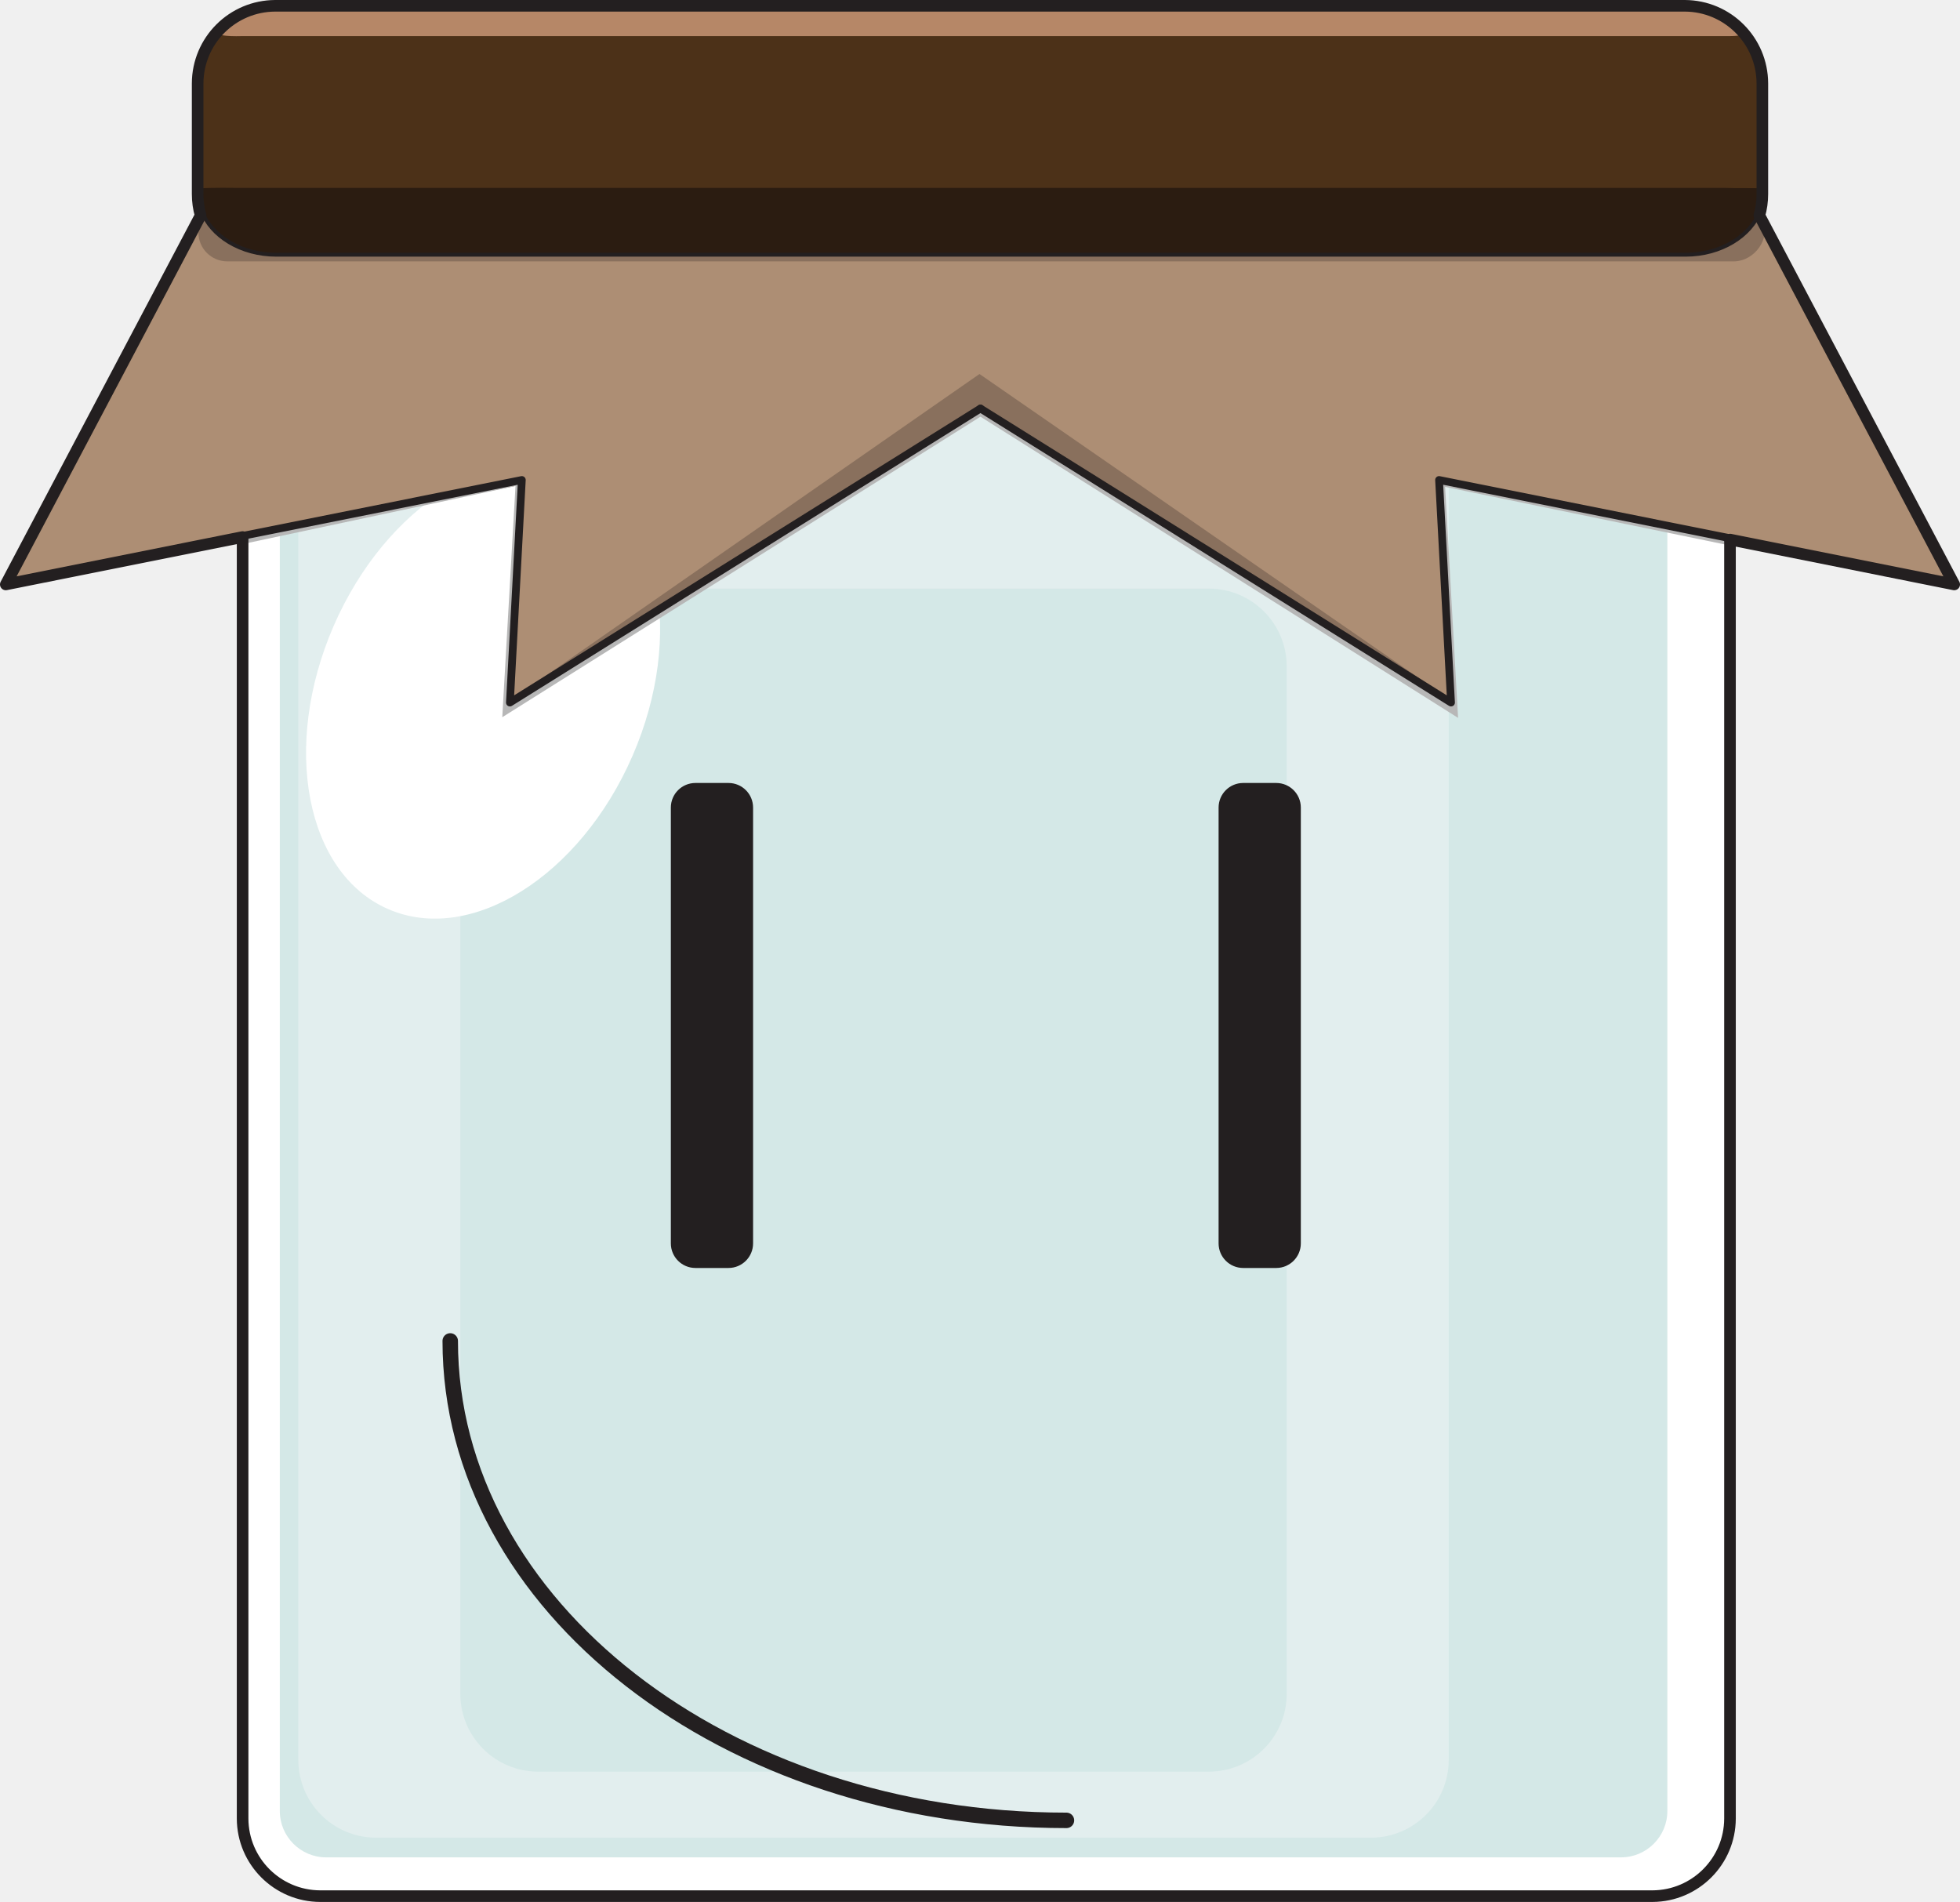
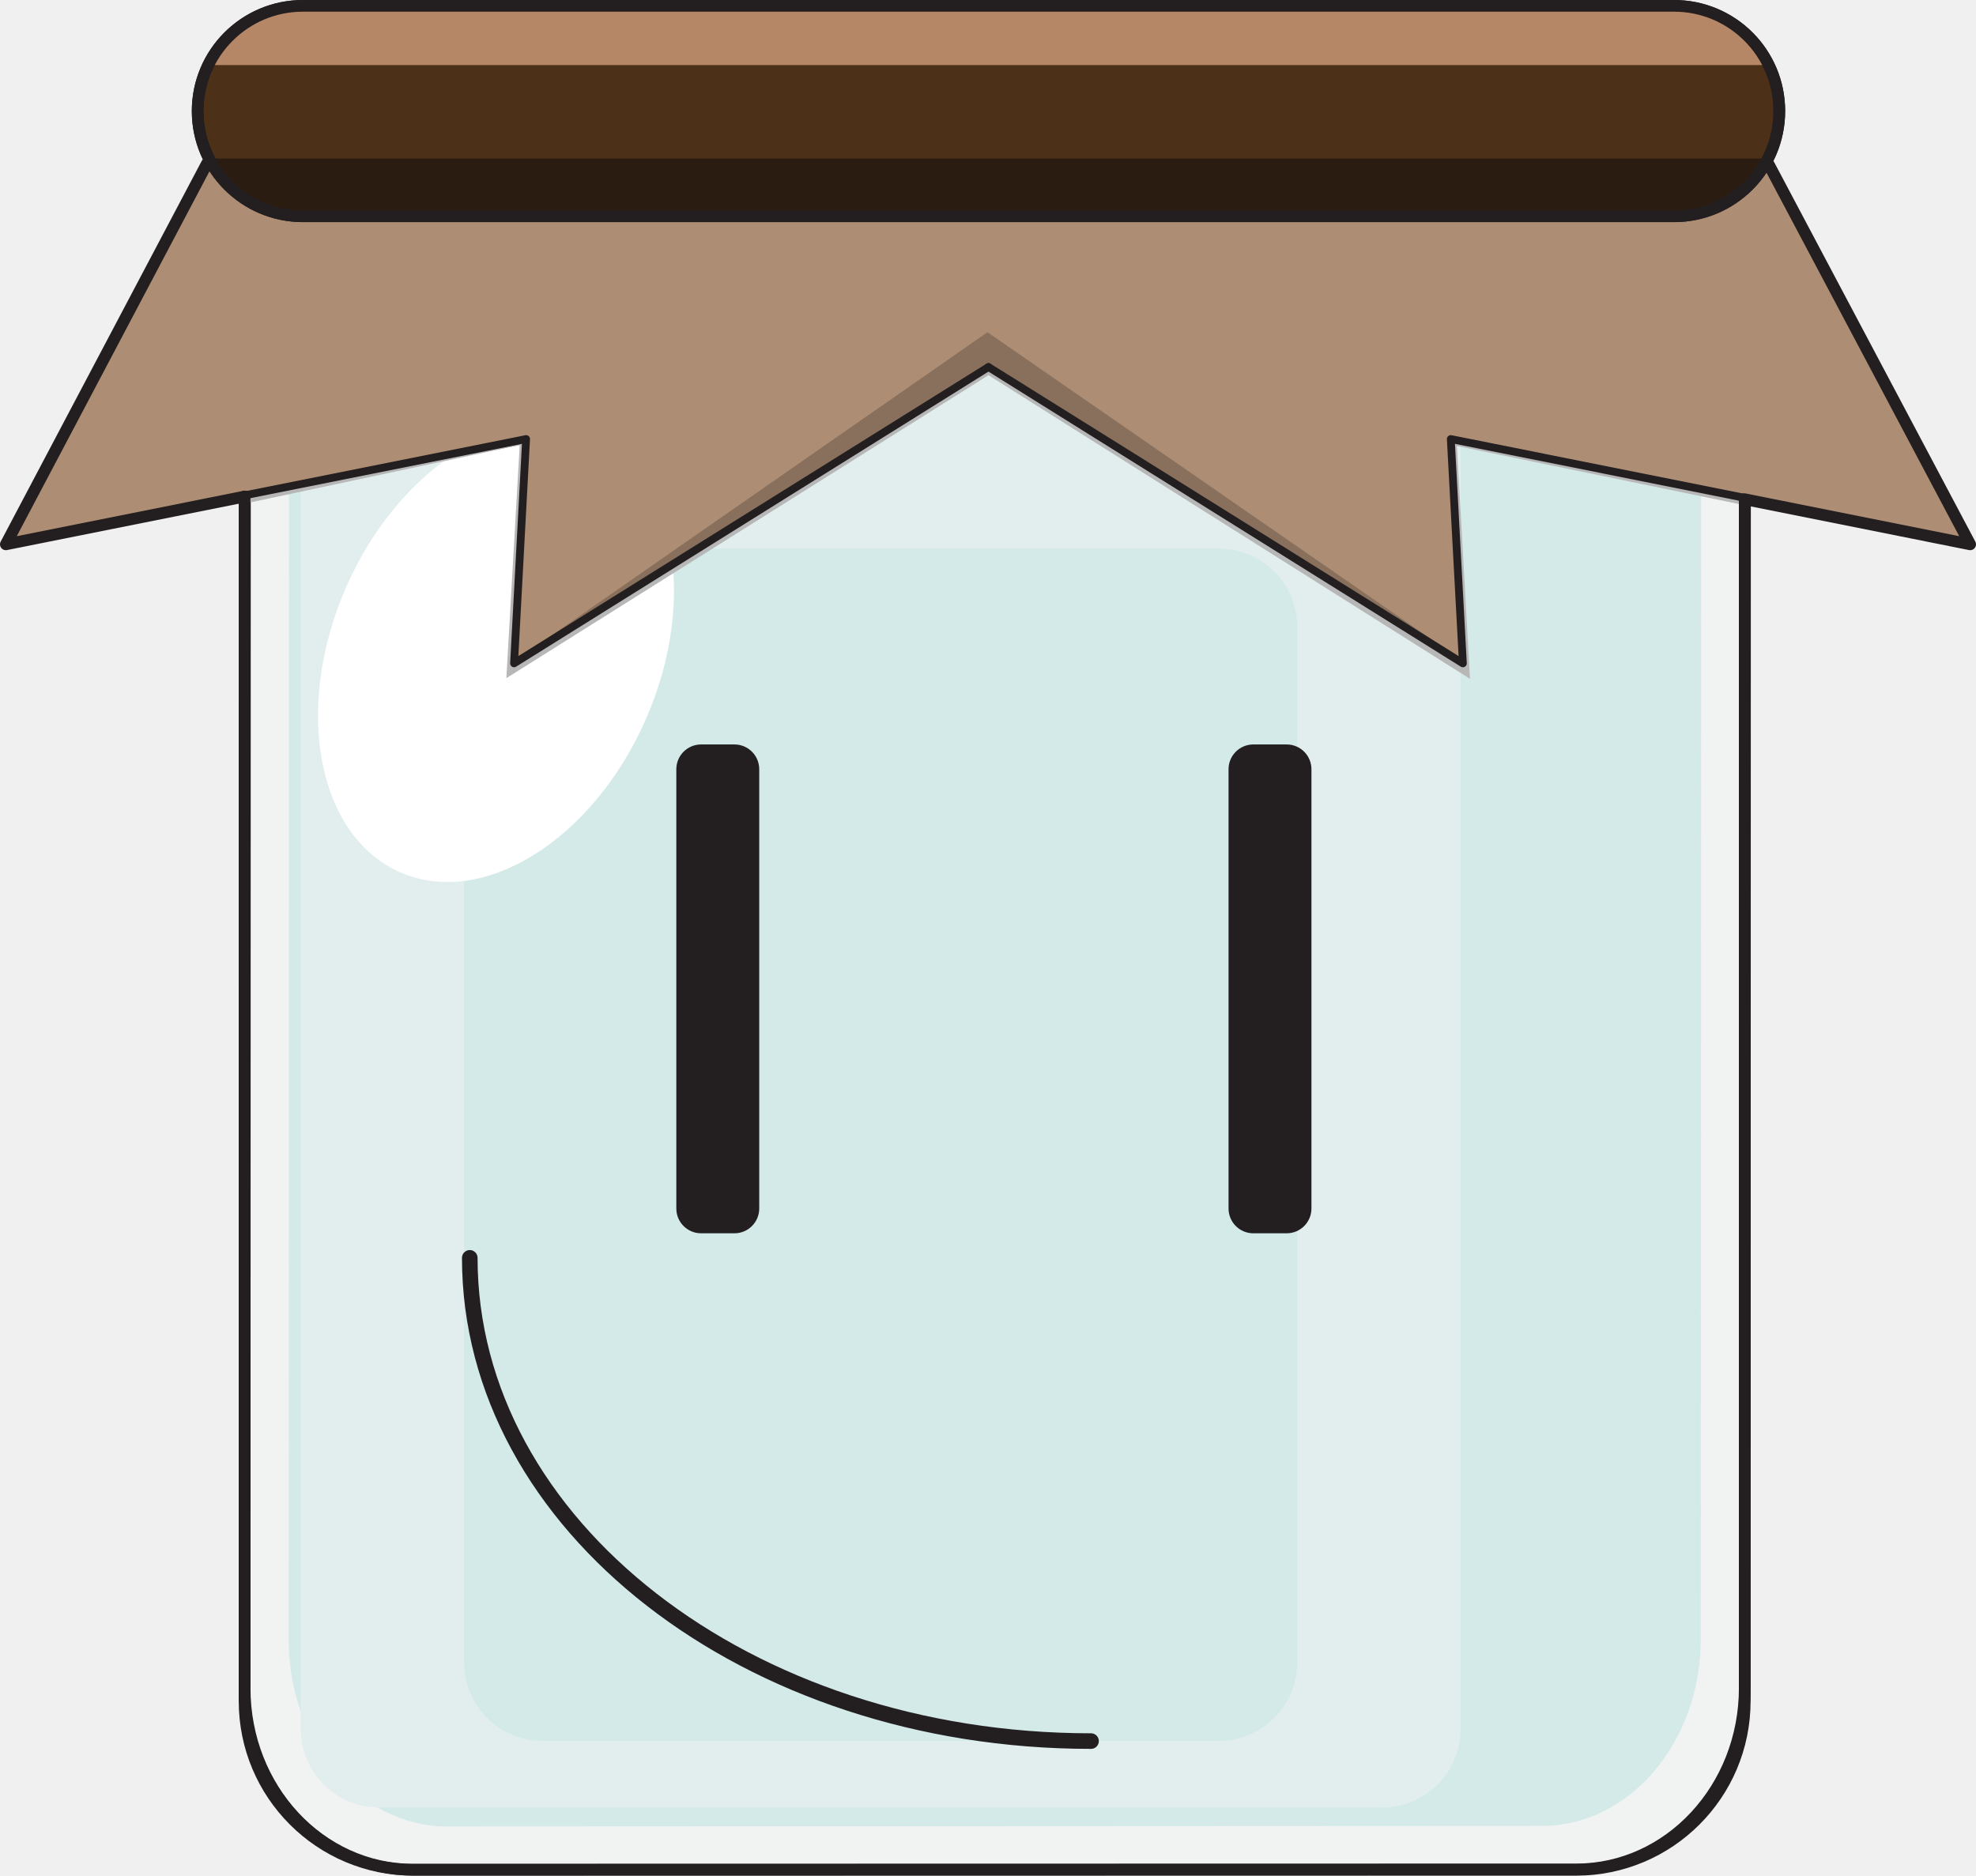
- <svg xmlns="http://www.w3.org/2000/svg" viewBox="0 0 506.94 491.92">
-   <path d="M434.45 490.42l-357.76-.85c-3.36-.17-12.83-5.63-12.83-12.23l-1.11-376.08c0-6.627 5.373-12 12-12h360.7c6.627 0 12 5.373 12 12l-.57 376.9c.04-.91-13.43 12.26-12.43 12.26z" fill="#fff" />
-   <path d="M438.05 65.47H68.11c-9.389 0-17-7.611-17-17V20.12c0-9.35 7.52-17.89 16.87-17.89h370c9.35 0 17.73 8.48 17.73 17.83l.31 28.48c.06 9.34-8.57 16.93-17.97 16.93z" fill="#4c3118" />
-   <rect x="72.37" y="99.29" width="358.88" height="381.1" rx="12" fill="#d4e8e7" />
-   <path d="M354.63 99.29H97.23c-11.071.033-20.037 8.999-20.07 20.07v335.87c.033 11.071 8.999 20.037 20.07 20.07h257.4c11.071-.033 20.037-8.999 20.07-20.07V119.36c-.033-11.071-8.999-20.037-20.07-20.07zM332.8 438.14c-.033 11.071-8.999 20.037-20.07 20.07h-173.6c-11.071-.033-20.037-8.999-20.07-20.07V172.31c.033-11.071 8.999-20.037 20.07-20.07h173.6c11.071.033 20.037 8.999 20.07 20.07z" fill="#e2eeee" />
-   <ellipse cx="124.84" cy="189.21" rx="61.35" ry="42.01" transform="matrix(.4 -.92 .92 .4 -99.06 217.86)" fill="#fff" />
-   <g fill="#ad8e74">
-     <path d="M52.69 56.19L1.5 151.52l133.95-26.25-2.59 56.29 121.26-75.26 120.93 74.79-2.13-56.21 133 27.46-50.47-95.46-14.39 9.75H67.3s-10.69-4.61-14.61-10.44z" />
-     <path d="M52.13 55.64l-50.75 96.1 133.48-27-2.6 56.29 121.26-75.25 120.93 74.76-2.08-56.26 133 27.46-50.44-95.44-14.39 9.74H66.74s-10.69-4.58-14.61-10.4z" />
+ <svg xmlns="http://www.w3.org/2000/svg" viewBox="0 0 506.94 481.27">
+   <defs>
+     <style>.cls-1{fill:#d4e8e7;}.cls-2{fill:#f1f2f2;}.cls-11,.cls-12,.cls-13,.cls-16,.cls-2,.cls-9{stroke:#231f20;}.cls-11,.cls-12,.cls-2,.cls-9{stroke-linecap:round;stroke-linejoin:round;}.cls-13,.cls-16,.cls-2,.cls-9{stroke-width:3px;}.cls-3{fill:#d4eae9;}.cls-4{fill:#e2eeee;}.cls-5{fill:#fff;}.cls-6{fill:#ad8e74;}.cls-7{fill:#89705d;}.cls-8{fill:#b7b7b7;}.cls-11,.cls-12,.cls-16,.cls-9{fill:none;}.cls-10{fill:#231f20;}.cls-11{stroke-width:2px;}.cls-12{stroke-width:4px;}.cls-13{fill:#4c3118;}.cls-13,.cls-16{stroke-miterlimit:10;}.cls-14{fill:#b68767;}.cls-15{fill:#2b1c11;}</style>
+   </defs>
+   <g id="Layer_1" data-name="Layer 1">
+     <path class="cls-1" d="M433.44,107.36l-355.1-1c0,.4,0,.8,0,1.2l-.14,332.51c0,25.81,17.85,46.72,39.91,46.71l275.26-.14c22.05,0,39.93-20.94,39.94-46.74Z" transform="translate(-0.55 -21.6)" />
+     <path class="cls-2" d="M448.23,123.19,63.39,122.08c0,.4,0,.79,0,1.19L63.31,454.8c0,25.73,19.36,46.58,43.26,46.57l298.31-.06c23.9,0,43.28-20.87,43.29-46.59Z" transform="translate(-0.55 -21.6)" />
+     <path class="cls-3" d="M437,100.92l-362.28-1c0,.4,0,.81,0,1.22L74.6,442.35c0,26.48,18.22,47.94,40.72,47.93l280.81-.14c22.5,0,40.75-21.49,40.76-48Z" transform="translate(-0.55 -21.6)" />
+     <path class="cls-4" d="M355.18,109.41H97.78a20.13,20.13,0,0,0-20.07,20.07V465.35a20.13,20.13,0,0,0,20.07,20.07h257.4a20.13,20.13,0,0,0,20.07-20.07V129.48A20.13,20.13,0,0,0,355.18,109.41ZM333.35,448.26a20.13,20.13,0,0,1-20.07,20.07H139.68a20.13,20.13,0,0,1-20.07-20.07V182.43a20.13,20.13,0,0,1,20.07-20.07h173.6a20.13,20.13,0,0,1,20.07,20.07Z" transform="translate(-0.55 -21.6)" />
+     <ellipse class="cls-5" cx="127.79" cy="189.21" rx="61.35" ry="42.01" transform="translate(-97.28 209.09) rotate(-66.43)" />
+     <path class="cls-6" d="M53.24,66.31,2.05,161.64,136,135.39l-2.59,56.29,121.26-75.26,120.93,74.79L373.47,135l133,27.46L456,67l-14.39,9.75H67.85S57.16,72.14,53.24,66.31Z" transform="translate(-0.55 -21.6)" />
+     <path class="cls-6" d="M53.76,64.31,1.93,161.86l133.48-27-2.6,56.29,121.26-75.25L375,190.66l-2.08-56.26,133,27.46L454.4,64l-13.31,12.2H67.29S57.69,70.13,53.76,64.31Z" transform="translate(-0.55 -21.6)" />
+     <path class="cls-7" d="M132,191.66l121.89-84.81,121.41,84s0,0,0,0L254.22,116Z" transform="translate(-0.55 -21.6)" />
+     <polygon class="cls-8" points="447.12 129.54 373.77 114.44 377.12 174.19 253.59 96.28 129.91 174.02 133.33 114.2 63.02 129.18 63.1 127.42 134.76 112.7 131.59 170.46 253.63 93.63 374.98 169.88 372.43 112.7 446.78 127.42 447.12 129.54" />
+     <g id="jar_line" data-name="jar line">
+       <path class="cls-9" d="M448.16,150.13v308a43.27,43.27,0,0,1-43.27,43.27H106.57A43.27,43.27,0,0,1,63.3,458.1v-308c0-.37,0-.74,0-1.11" transform="translate(-0.55 -21.6)" />
+       <rect class="cls-10" x="173.51" y="191.03" width="21.27" height="125.44" rx="6.36" />
+       <polyline class="cls-9" points="62.75 127.42 1.5 139.68 53.07 42.01" />
+       <polyline class="cls-11" points="253.59 94.18 131.88 170.22 134.97 112.66 62.87 127.09" />
+       <polyline class="cls-9" points="447.49 128.08 505.44 139.68 453.85 42.35" />
+       <polyline class="cls-11" points="253.59 94.18 375.3 170.22 372.2 112.66 447.61 127.75" />
+       <rect class="cls-10" x="315.18" y="191.03" width="21.27" height="125.44" rx="6.36" />
+       <path class="cls-12" d="M121.07,344.37c0,68.52,71.28,124,159.38,124" transform="translate(-0.55 -21.6)" />
+     </g>
+     <rect class="cls-13" x="50.71" y="1.5" width="405.77" height="54" rx="27" />
+     <path class="cls-14" d="M453,38.3H55.65c0-8.23,7.2-11,14.7-15.19H437.83c6.49,2.78,13.65,9.07,15.2,15.2Z" transform="translate(-0.55 -21.6)" />
+     <path class="cls-15" d="M437.59,77.1H70.65c-6.89-3.47-14-8.77-14.83-14.82H452.41C451.72,68.9,444.1,73.3,437.59,77.1Z" transform="translate(-0.55 -21.6)" />
+     <rect class="cls-16" x="50.71" y="1.5" width="405.77" height="54" rx="27" />
  </g>
-   <path d="M448.58 67.6H58.77a7.46 7.46 0 0 1-7.45-7.45h0a7.45 7.45 0 0 1 7.45-7.45h389.81c3.1 0 5.87 0 6.9.42.9.65-.16 2.56.49 4 1.95 4.37-1.94 10.32-7.39 10.48z" fill="#89705d" />
-   <path d="M67.45 65.47c-1.22-.21-8.92-1.18-13.06-7-3.23-3.22-4-9.26-3.5-9.56s4.46-.39 10.66-.31h384.59c2.17.11 8.16 0 9.68.13.63 2-.77 8.48-4.55 11.69a26.11 26.11 0 0 1-14.62 5.46c-46.01-.09-367.15.77-369.2-.41z" fill="#2b1c11" />
-   <path d="M69.54 1.34h371s18.89 8 6.79 8H62.71c-18.5.54 6.83-8 6.83-8z" fill="#b68767" />
-   <path d="M131.45 181.54l121.89-84.81 121.41 84-121.08-74.85z" fill="#89705d" />
-   <path d="M447.12 141.02l-73.35-15.1 3.35 59.75-123.53-77.9-123.68 77.73 3.42-59.81-70.31 14.97.08-1.76 71.66-14.72-3.17 57.76 122.04-76.83 121.35 76.25-2.55-57.17 74.35 14.71.34 2.12z" fill="#b7b7b7" />
-   <g fill="none" stroke="#231f20" stroke-miterlimit="10">
-     <path d="M51.89 55.72a20 20 0 0 1-.77-5.51V21.57c.033-11.071 8.999-20.037 20.07-20.07h364.56c11.071.033 20.037 8.999 20.07 20.07v28.64a20.16 20.16 0 0 1-.77 5.52" stroke-width="3" />
-     <path d="M455.29 54.46c-2.41 6.55-10.17 11.42-19.3 11.42H71.45c-9.12 0-16.88-4.83-19.29-11.39" />
-     <path d="M447.45 139.56v330.79c-.033 11.044-8.957 19.999-20 20.07H82.82c-11.071-.033-20.037-8.999-20.07-20.07V138.88" stroke-width="3" />
-   </g>
-   <rect x="173.51" y="202.51" width="21.27" height="125.44" rx="6.36" fill="#231f20" />
-   <g fill="none" stroke="#231f20" stroke-linecap="round" stroke-linejoin="round">
-     <path d="M62.75 138.9L1.5 151.16l50.39-95.44" stroke-width="3" />
-     <path d="M253.59 105.66l-121.71 76.05 3.09-57.57-72.1 14.44" stroke-width="2" />
-     <path d="M447.49 139.56l57.95 11.6-50.39-95.44" stroke-width="3" />
-     <path d="M253.59 105.66l121.71 76.05-3.1-57.57 75.41 15.1" stroke-width="2" />
-   </g>
-   <rect x="315.18" y="202.51" width="21.27" height="125.44" rx="6.36" fill="#231f20" />
-   <path d="M116.45 346.82c0 68.51 71.28 124 159.38 124" fill="none" stroke="#231f20" stroke-linecap="round" stroke-linejoin="round" stroke-width="4" />
</svg>
